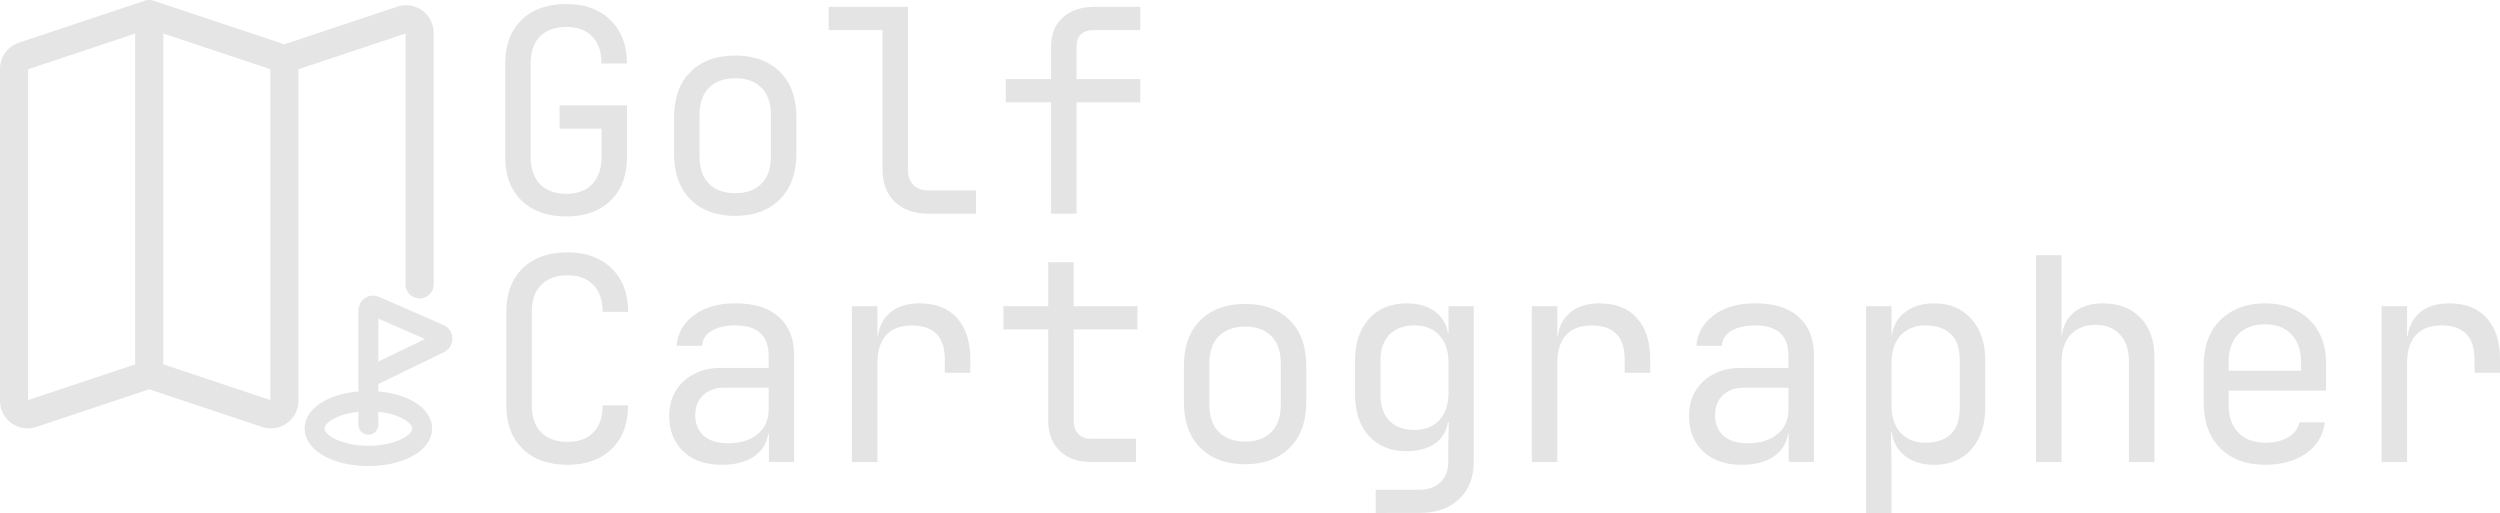
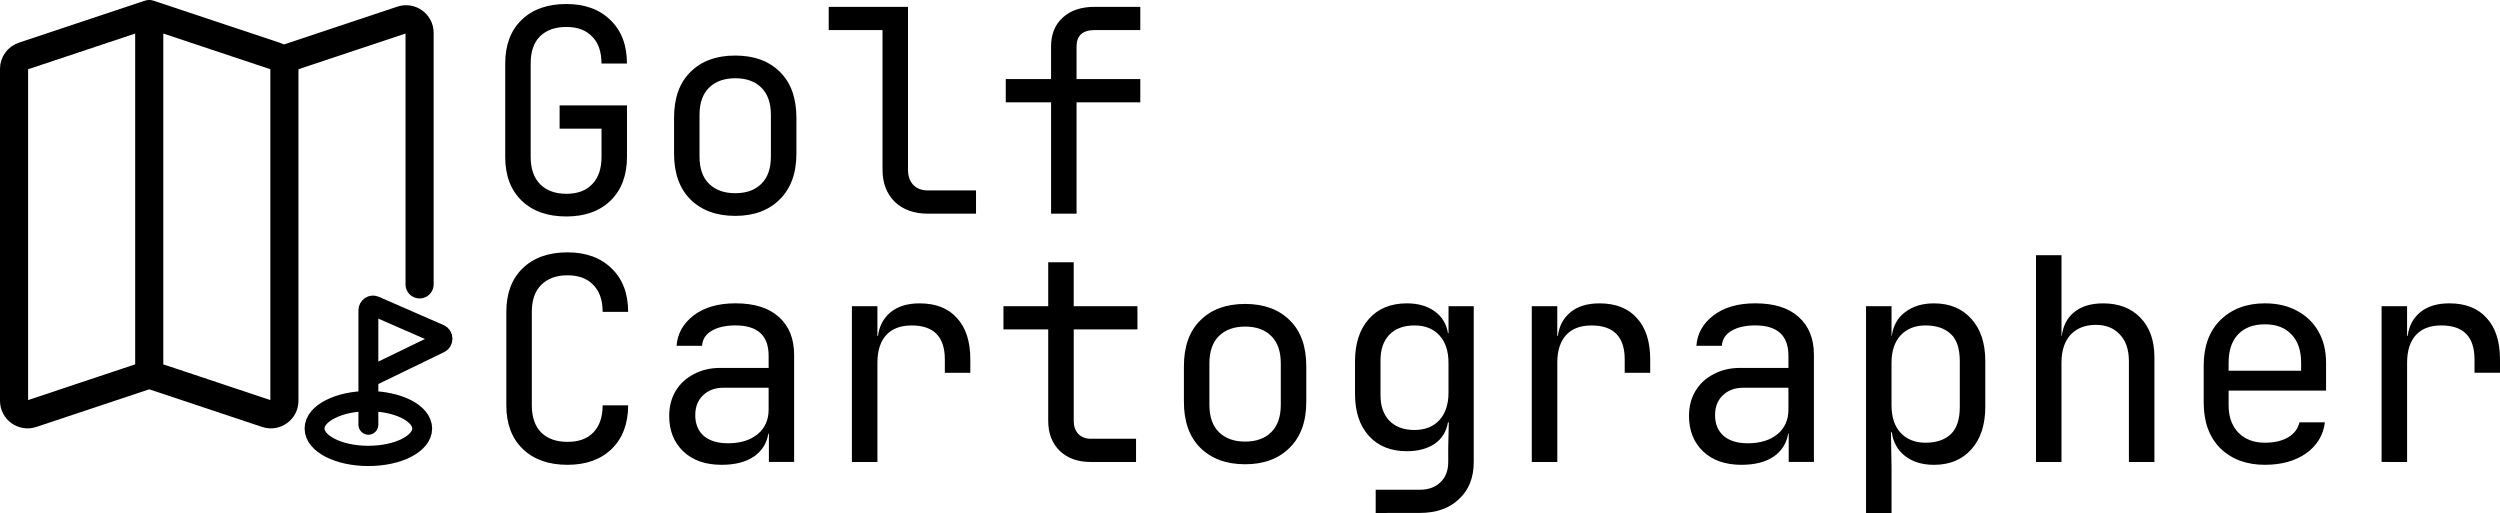
<svg xmlns="http://www.w3.org/2000/svg" width="117.672" height="24.145" stroke-width="1.5" viewBox="0 0 117.672 24.145" fill="none" color="#000000" version="1.1" id="svg2" xml:space="preserve">
  <defs id="defs2" />
  <g id="g5" transform="matrix(1.06043,0,0,1.060342,-2.519845,-2.643704)" style="stroke-width:1.415">
    <g id="g3" transform="matrix(0.3412628,0,0,0.3475212,14.63182,15.08627)" style="display:inline;stroke-width:4.108">
-       <path d="m 12,18 v -6 m 0,0 V 3.41 c 0,-0.431 0.44,-0.721 0.836,-0.551 l 8.444,3.619 c 0.475,0.203 0.488,0.871 0.022,1.093 z" stroke="#000000" stroke-width="3.201" stroke-linecap="round" stroke-linejoin="round" id="path1" style="display:inline;stroke-width:2.587;stroke-dasharray:none;stroke:#e5e5e5;stroke-opacity:1" />
-       <path d="m 12,22 c 3.866,0 7,-1.567 7,-3.5 C 19,16.567 15.866,15 12,15 8.134,15 5,16.567 5,18.5 5,20.433 8.134,22 12,22 Z" stroke="#000000" stroke-width="3.201" stroke-linecap="round" stroke-linejoin="round" id="path2" style="display:inline;stroke-width:2.587;stroke-dasharray:none;stroke:#e5e5e5;stroke-opacity:1" />
+       <path d="m 12,18 v -6 m 0,0 V 3.41 c 0,-0.431 0.44,-0.721 0.836,-0.551 l 8.444,3.619 c 0.475,0.203 0.488,0.871 0.022,1.093 z" stroke="#000000" stroke-width="3.201" stroke-linecap="round" stroke-linejoin="round" id="path1" style="display:inline;stroke-width:2.587;stroke-dasharray:none" />
+       <path d="m 12,22 c 3.866,0 7,-1.567 7,-3.5 C 19,16.567 15.866,15 12,15 8.134,15 5,16.567 5,18.5 5,20.433 8.134,22 12,22 Z" stroke="#000000" stroke-width="3.201" stroke-linecap="round" stroke-linejoin="round" id="path2" style="display:inline;stroke-width:2.587;stroke-dasharray:none" />
    </g>
    <g id="g4" transform="translate(-24.75,11.36701)" style="stroke-width:1.415">
-       <path d="M 33.75,7.75 28.54,9.487 C 28.151,9.616 27.75,9.327 27.75,8.918 V -5.818 c 0,-0.258 0.165,-0.488 0.41,-0.569 L 33.75,-8.25 m 0,16 5.21,1.737 C 39.349,9.616 39.75,9.327 39.75,8.918 V -5.818 c 0,-0.258 -0.165,-0.488 -0.41,-0.569 L 33.75,-8.25 m 0,16 v -16" stroke="#000000" stroke-width="1.5" stroke-linecap="round" stroke-linejoin="round" id="path1-7" style="stroke-width:1.248;stroke-dasharray:none;stroke:#e5e5e5;stroke-opacity:1" />
-       <path d="m 39.75,-6.25 5.21,-1.737 c 0.389,-0.13 0.79,0.16 0.79,0.569 V 3.75" stroke="#000000" stroke-width="1.5" stroke-linecap="round" stroke-linejoin="round" id="path2-5" style="stroke-width:1.248;stroke-dasharray:none;stroke:#e5e5e5;stroke-opacity:1" />
+       <path d="M 33.75,7.75 28.54,9.487 C 28.151,9.616 27.75,9.327 27.75,8.918 V -5.818 c 0,-0.258 0.165,-0.488 0.41,-0.569 L 33.75,-8.25 m 0,16 5.21,1.737 C 39.349,9.616 39.75,9.327 39.75,8.918 V -5.818 c 0,-0.258 -0.165,-0.488 -0.41,-0.569 L 33.75,-8.25 m 0,16 v -16" stroke="#000000" stroke-width="1.5" stroke-linecap="round" stroke-linejoin="round" id="path1-7" style="stroke-width:1.248;stroke-dasharray:none" />
+       <path d="m 39.75,-6.25 5.21,-1.737 c 0.389,-0.13 0.79,0.16 0.79,0.569 V 3.75" stroke="#000000" stroke-width="1.5" stroke-linecap="round" stroke-linejoin="round" id="path2-5" style="stroke-width:1.248;stroke-dasharray:none" />
    </g>
  </g>
  <g id="g6" transform="translate(-2.5978,-1.811056)">
-     <path id="text4" style="font-size:13.333px;font-family:'JetBrainsMono Nerd Font';-inkscape-font-specification:'JetBrainsMono Nerd Font';baseline-shift:baseline;fill:#e4e4e4;stroke-width:0.945;stroke-linecap:round;stroke:none;stroke-opacity:1;fill-opacity:1" d="m 29.256,2 c -0.889,0 -1.59,0.248 -2.105,0.746 -0.516,0.498 -0.773,1.184 -0.773,2.055 v 4.398 c 0,0.871 0.258,1.557 0.773,2.055 C 27.666,11.752 28.367,12 29.256,12 c 0.871,0 1.565,-0.248 2.08,-0.746 0.516,-0.507 0.773,-1.192 0.773,-2.055 V 6.773 H 28.938 v 1.094 h 1.973 v 1.332 c 0,0.551 -0.146,0.979 -0.439,1.281 -0.284,0.302 -0.69,0.453 -1.215,0.453 -0.524,0 -0.936,-0.151 -1.238,-0.453 C 27.724,10.178 27.576,9.75 27.576,9.199 V 4.787 c 0,-0.551 0.148,-0.974 0.441,-1.268 0.302,-0.293 0.714,-0.439 1.238,-0.439 0.524,0 0.93,0.151 1.215,0.453 0.293,0.293 0.439,0.716 0.439,1.268 h 1.199 c 0,-0.862 -0.258,-1.543 -0.773,-2.041 C 30.82,2.253 30.127,2 29.256,2 Z m 12.348,0.133 v 1.094 h 2.533 v 6.574 c 0,0.622 0.19,1.124 0.572,1.506 0.391,0.373 0.912,0.561 1.561,0.561 h 2.268 v -1.094 h -2.268 c -0.284,0 -0.511,-0.085 -0.68,-0.254 -0.169,-0.178 -0.254,-0.417 -0.254,-0.719 V 2.133 Z m 12.52,0 c -0.64,0 -1.141,0.17 -1.506,0.508 C 52.253,2.97 52.07,3.422 52.07,4 V 5.533 H 49.938 v 1.094 h 2.133 v 5.24 h 1.199 V 6.627 h 3 v -1.094 h -3 V 4 c 0,-0.516 0.285,-0.773 0.854,-0.773 h 2.146 v -1.094 z M 37.203,4.426 c -0.889,0 -1.592,0.258 -2.107,0.773 -0.516,0.507 -0.771,1.227 -0.771,2.16 v 1.68 c 0,0.924 0.256,1.645 0.771,2.16 0.524,0.516 1.227,0.773 2.107,0.773 0.88,0 1.578,-0.258 2.094,-0.773 0.524,-0.516 0.787,-1.236 0.787,-2.16 V 7.359 c 0,-0.933 -0.258,-1.653 -0.773,-2.16 C 38.795,4.684 38.092,4.426 37.203,4.426 Z m 0,1.068 c 0.524,0 0.933,0.146 1.227,0.439 0.302,0.293 0.453,0.724 0.453,1.293 v 1.947 c 0,0.569 -0.151,1 -0.453,1.293 -0.293,0.293 -0.702,0.439 -1.227,0.439 -0.516,0 -0.924,-0.146 -1.227,-0.439 C 35.674,10.173 35.523,9.743 35.523,9.174 V 7.227 c 0,-0.569 0.151,-1 0.453,-1.293 0.302,-0.293 0.711,-0.439 1.227,-0.439 z" />
-     <path d="m 29.31,23.689 q -1.333,0 -2.107,-0.747 -0.773,-0.747 -0.773,-2.053 v -4.4 q 0,-1.307 0.773,-2.053 0.773,-0.747 2.107,-0.747 1.307,0 2.08,0.76 0.773,0.747 0.773,2.04 h -1.2 q 0,-0.827 -0.44,-1.267 -0.427,-0.453 -1.213,-0.453 -0.787,0 -1.24,0.453 -0.44,0.44 -0.44,1.267 v 4.4 q 0,0.827 0.44,1.28 0.453,0.44 1.24,0.44 0.787,0 1.213,-0.44 0.44,-0.453 0.44,-1.28 h 1.2 q 0,1.293 -0.773,2.053 -0.773,0.747 -2.08,0.747 z m 7.253,0 q -1.133,0 -1.8,-0.627 -0.667,-0.64 -0.667,-1.667 0,-0.68 0.307,-1.187 0.307,-0.507 0.853,-0.787 0.547,-0.293 1.253,-0.293 h 2.267 v -0.573 q 0,-1.427 -1.56,-1.427 -0.693,0 -1.12,0.253 -0.427,0.253 -0.453,0.707 h -1.2 q 0.067,-0.867 0.8,-1.427 0.747,-0.573 1.973,-0.573 1.333,0 2.04,0.64 0.72,0.64 0.72,1.787 v 5.04 h -1.187 v -1.333 h -0.027 q -0.107,0.68 -0.68,1.08 -0.573,0.387 -1.52,0.387 z m 0.293,-1.013 q 0.88,0 1.4,-0.427 0.52,-0.427 0.52,-1.16 v -1.027 h -2.133 q -0.587,0 -0.96,0.36 -0.36,0.347 -0.36,0.933 0,0.613 0.4,0.973 0.413,0.347 1.133,0.347 z m 5.84,0.88 v -7.333 h 1.2 v 1.4 h 0.027 q 0.093,-0.707 0.6,-1.12 0.507,-0.413 1.36,-0.413 1.147,0 1.76,0.693 0.627,0.68 0.627,1.947 v 0.627 h -1.2 v -0.627 q 0,-1.6 -1.56,-1.6 -0.787,0 -1.2,0.453 -0.413,0.453 -0.413,1.307 v 4.667 z m 11.24,0 q -0.907,0 -1.453,-0.52 -0.547,-0.533 -0.547,-1.413 v -4.307 h -2.107 v -1.093 h 2.107 v -2.067 h 1.2 v 2.067 h 3 v 1.093 H 53.137 v 4.307 q 0,0.373 0.213,0.613 0.227,0.227 0.587,0.227 h 2.133 v 1.093 z m 7.267,0.107 q -1.32,0 -2.107,-0.773 -0.773,-0.773 -0.773,-2.16 v -1.68 q 0,-1.4 0.773,-2.16 0.773,-0.773 2.107,-0.773 1.333,0 2.107,0.773 0.773,0.76 0.773,2.16 v 1.68 q 0,1.387 -0.787,2.16 -0.773,0.773 -2.093,0.773 z m 0,-1.067 q 0.787,0 1.227,-0.44 0.453,-0.44 0.453,-1.293 v -1.947 q 0,-0.853 -0.453,-1.293 -0.44,-0.44 -1.227,-0.44 -0.773,0 -1.227,0.44 -0.453,0.44 -0.453,1.293 v 1.947 q 0,0.853 0.453,1.293 0.453,0.44 1.227,0.44 z m 6.147,3.36 v -1.093 h 2.067 q 0.627,0 0.987,-0.36 0.36,-0.347 0.36,-0.947 v -0.667 l 0.027,-1.2 h -0.04 q -0.107,0.653 -0.627,1.013 -0.52,0.347 -1.307,0.347 -1.133,0 -1.787,-0.72 -0.653,-0.72 -0.653,-1.973 v -1.547 q 0,-1.253 0.653,-1.987 0.653,-0.733 1.787,-0.733 0.787,0 1.307,0.373 0.52,0.373 0.627,1.027 h 0.027 v -1.267 h 1.187 v 7.333 q 0,1.107 -0.693,1.747 -0.68,0.653 -1.867,0.653 z m 1.827,-3.907 q 0.747,0 1.173,-0.467 0.427,-0.467 0.427,-1.293 v -1.4 q 0,-0.827 -0.427,-1.293 -0.427,-0.467 -1.173,-0.467 -0.76,0 -1.187,0.44 -0.413,0.44 -0.413,1.187 v 1.667 q 0,0.747 0.413,1.187 0.427,0.44 1.187,0.44 z m 5.52,1.507 v -7.333 h 1.2 v 1.4 h 0.027 q 0.093,-0.707 0.6,-1.12 0.507,-0.413 1.36,-0.413 1.147,0 1.76,0.693 0.627,0.68 0.627,1.947 v 0.627 h -1.2 v -0.627 q 0,-1.6 -1.56,-1.6 -0.787,0 -1.2,0.453 -0.413,0.453 -0.413,1.307 v 4.667 z m 9.867,0.133 q -1.133,0 -1.8,-0.627 -0.667,-0.64 -0.667,-1.667 0,-0.68 0.307,-1.187 0.307,-0.507 0.853,-0.787 0.547,-0.293 1.253,-0.293 h 2.267 v -0.573 q 0,-1.427 -1.56,-1.427 -0.693,0 -1.12,0.253 -0.427,0.253 -0.453,0.707 h -1.2 q 0.067,-0.867 0.8,-1.427 0.747,-0.573 1.973,-0.573 1.333,0 2.04,0.64 0.72,0.64 0.72,1.787 v 5.04 h -1.187 v -1.333 h -0.027 q -0.107,0.68 -0.68,1.08 -0.573,0.387 -1.52,0.387 z m 0.293,-1.013 q 0.88,0 1.4,-0.427 0.52,-0.427 0.52,-1.16 v -1.027 h -2.133 q -0.587,0 -0.96,0.36 -0.36,0.347 -0.36,0.933 0,0.613 0.4,0.973 0.413,0.347 1.133,0.347 z m 5.573,3.28 v -9.733 h 1.2 v 1.4 h 0.013 q 0.093,-0.72 0.627,-1.12 0.533,-0.413 1.36,-0.413 1.107,0 1.76,0.733 0.653,0.72 0.653,1.987 v 2.147 q 0,1.267 -0.653,2 -0.653,0.733 -1.76,0.733 -0.827,0 -1.36,-0.413 -0.533,-0.413 -0.627,-1.12 h -0.04 l 0.027,1.667 v 2.133 z m 2.8,-3.307 q 0.76,0 1.187,-0.4 Q 94.843,21.849 94.843,20.956 V 18.822 q 0,-0.907 -0.427,-1.293 -0.427,-0.4 -1.187,-0.4 -0.733,0 -1.173,0.467 -0.427,0.467 -0.427,1.293 v 2 q 0,0.827 0.427,1.293 0.44,0.467 1.173,0.467 z m 5.2,0.907 v -9.733 h 1.2 v 3.8 h 0.013 q 0.093,-0.733 0.6,-1.133 0.507,-0.4 1.347,-0.4 1.107,0 1.76,0.68 0.653,0.68 0.653,1.853 v 4.933 h -1.2 V 18.822 q 0,-0.827 -0.427,-1.267 -0.413,-0.453 -1.133,-0.453 -0.747,0 -1.187,0.467 -0.427,0.467 -0.427,1.32 v 4.667 z m 10.773,0.133 q -1.293,0 -2.093,-0.773 -0.787,-0.787 -0.787,-2.16 v -1.733 q 0,-1.373 0.787,-2.147 0.8,-0.787 2.093,-0.787 0.867,0 1.507,0.347 0.653,0.347 1.013,0.973 0.36,0.627 0.36,1.48 v 1.307 h -4.587 v 0.693 q 0,0.813 0.467,1.293 0.467,0.467 1.24,0.467 0.667,0 1.093,-0.253 0.44,-0.267 0.533,-0.707 h 1.2 q -0.12,0.92 -0.893,1.467 -0.773,0.533 -1.933,0.533 z m -1.707,-4.427 h 3.413 v -0.373 q 0,-0.867 -0.453,-1.333 -0.44,-0.48 -1.253,-0.48 -0.813,0 -1.267,0.48 -0.44,0.467 -0.44,1.333 z m 7.2,4.293 v -7.333 h 1.2 v 1.4 h 0.027 q 0.093,-0.707 0.6,-1.12 0.507,-0.413 1.36,-0.413 1.147,0 1.76,0.693 0.627,0.68 0.627,1.947 v 0.627 h -1.2 v -0.627 q 0,-1.6 -1.56,-1.6 -0.787,0 -1.2,0.453 -0.413,0.453 -0.413,1.307 v 4.667 z" id="text4-9" style="font-size:13.333px;font-family:'JetBrainsMono Nerd Font';-inkscape-font-specification:'JetBrainsMono Nerd Font';fill:#e4e4e4;stroke-width:0.945;stroke-linecap:round;stroke:none;stroke-opacity:1;fill-opacity:1" aria-label="Cartographer" />
+     <path id="text4" style="font-size:13.333px;font-family:'JetBrainsMono Nerd Font';-inkscape-font-specification:'JetBrainsMono Nerd Font';baseline-shift:baseline;fill:#000000;stroke-width:0.945;stroke-linecap:round" d="m 29.256,2 c -0.889,0 -1.59,0.248 -2.105,0.746 -0.516,0.498 -0.773,1.184 -0.773,2.055 v 4.398 c 0,0.871 0.258,1.557 0.773,2.055 C 27.666,11.752 28.367,12 29.256,12 c 0.871,0 1.565,-0.248 2.08,-0.746 0.516,-0.507 0.773,-1.192 0.773,-2.055 V 6.773 H 28.938 v 1.094 h 1.973 v 1.332 c 0,0.551 -0.146,0.979 -0.439,1.281 -0.284,0.302 -0.69,0.453 -1.215,0.453 -0.524,0 -0.936,-0.151 -1.238,-0.453 C 27.724,10.178 27.576,9.75 27.576,9.199 V 4.787 c 0,-0.551 0.148,-0.974 0.441,-1.268 0.302,-0.293 0.714,-0.439 1.238,-0.439 0.524,0 0.93,0.151 1.215,0.453 0.293,0.293 0.439,0.716 0.439,1.268 h 1.199 c 0,-0.862 -0.258,-1.543 -0.773,-2.041 C 30.82,2.253 30.127,2 29.256,2 Z m 12.348,0.133 v 1.094 h 2.533 v 6.574 c 0,0.622 0.19,1.124 0.572,1.506 0.391,0.373 0.912,0.561 1.561,0.561 h 2.268 v -1.094 h -2.268 c -0.284,0 -0.511,-0.085 -0.68,-0.254 -0.169,-0.178 -0.254,-0.417 -0.254,-0.719 V 2.133 Z m 12.52,0 c -0.64,0 -1.141,0.17 -1.506,0.508 C 52.253,2.97 52.07,3.422 52.07,4 V 5.533 H 49.938 v 1.094 h 2.133 v 5.24 h 1.199 V 6.627 h 3 v -1.094 h -3 V 4 c 0,-0.516 0.285,-0.773 0.854,-0.773 h 2.146 v -1.094 z M 37.203,4.426 c -0.889,0 -1.592,0.258 -2.107,0.773 -0.516,0.507 -0.771,1.227 -0.771,2.16 v 1.68 c 0,0.924 0.256,1.645 0.771,2.16 0.524,0.516 1.227,0.773 2.107,0.773 0.88,0 1.578,-0.258 2.094,-0.773 0.524,-0.516 0.787,-1.236 0.787,-2.16 V 7.359 c 0,-0.933 -0.258,-1.653 -0.773,-2.16 C 38.795,4.684 38.092,4.426 37.203,4.426 Z m 0,1.068 c 0.524,0 0.933,0.146 1.227,0.439 0.302,0.293 0.453,0.724 0.453,1.293 v 1.947 c 0,0.569 -0.151,1 -0.453,1.293 -0.293,0.293 -0.702,0.439 -1.227,0.439 -0.516,0 -0.924,-0.146 -1.227,-0.439 C 35.674,10.173 35.523,9.743 35.523,9.174 V 7.227 c 0,-0.569 0.151,-1 0.453,-1.293 0.302,-0.293 0.711,-0.439 1.227,-0.439 z" />
+     <path d="m 29.31,23.689 q -1.333,0 -2.107,-0.747 -0.773,-0.747 -0.773,-2.053 v -4.4 q 0,-1.307 0.773,-2.053 0.773,-0.747 2.107,-0.747 1.307,0 2.08,0.76 0.773,0.747 0.773,2.04 h -1.2 q 0,-0.827 -0.44,-1.267 -0.427,-0.453 -1.213,-0.453 -0.787,0 -1.24,0.453 -0.44,0.44 -0.44,1.267 v 4.4 q 0,0.827 0.44,1.28 0.453,0.44 1.24,0.44 0.787,0 1.213,-0.44 0.44,-0.453 0.44,-1.28 h 1.2 q 0,1.293 -0.773,2.053 -0.773,0.747 -2.08,0.747 z m 7.253,0 q -1.133,0 -1.8,-0.627 -0.667,-0.64 -0.667,-1.667 0,-0.68 0.307,-1.187 0.307,-0.507 0.853,-0.787 0.547,-0.293 1.253,-0.293 h 2.267 v -0.573 q 0,-1.427 -1.56,-1.427 -0.693,0 -1.12,0.253 -0.427,0.253 -0.453,0.707 h -1.2 q 0.067,-0.867 0.8,-1.427 0.747,-0.573 1.973,-0.573 1.333,0 2.04,0.64 0.72,0.64 0.72,1.787 v 5.04 h -1.187 v -1.333 h -0.027 q -0.107,0.68 -0.68,1.08 -0.573,0.387 -1.52,0.387 z m 0.293,-1.013 q 0.88,0 1.4,-0.427 0.52,-0.427 0.52,-1.16 v -1.027 h -2.133 q -0.587,0 -0.96,0.36 -0.36,0.347 -0.36,0.933 0,0.613 0.4,0.973 0.413,0.347 1.133,0.347 z m 5.84,0.88 v -7.333 h 1.2 v 1.4 h 0.027 q 0.093,-0.707 0.6,-1.12 0.507,-0.413 1.36,-0.413 1.147,0 1.76,0.693 0.627,0.68 0.627,1.947 v 0.627 h -1.2 v -0.627 q 0,-1.6 -1.56,-1.6 -0.787,0 -1.2,0.453 -0.413,0.453 -0.413,1.307 v 4.667 z m 11.24,0 q -0.907,0 -1.453,-0.52 -0.547,-0.533 -0.547,-1.413 v -4.307 h -2.107 v -1.093 h 2.107 v -2.067 h 1.2 v 2.067 h 3 v 1.093 H 53.137 v 4.307 q 0,0.373 0.213,0.613 0.227,0.227 0.587,0.227 h 2.133 v 1.093 z m 7.267,0.107 q -1.32,0 -2.107,-0.773 -0.773,-0.773 -0.773,-2.16 v -1.68 q 0,-1.4 0.773,-2.16 0.773,-0.773 2.107,-0.773 1.333,0 2.107,0.773 0.773,0.76 0.773,2.16 v 1.68 q 0,1.387 -0.787,2.16 -0.773,0.773 -2.093,0.773 z m 0,-1.067 q 0.787,0 1.227,-0.44 0.453,-0.44 0.453,-1.293 v -1.947 q 0,-0.853 -0.453,-1.293 -0.44,-0.44 -1.227,-0.44 -0.773,0 -1.227,0.44 -0.453,0.44 -0.453,1.293 v 1.947 q 0,0.853 0.453,1.293 0.453,0.44 1.227,0.44 z m 6.147,3.36 v -1.093 h 2.067 q 0.627,0 0.987,-0.36 0.36,-0.347 0.36,-0.947 v -0.667 l 0.027,-1.2 h -0.04 q -0.107,0.653 -0.627,1.013 -0.52,0.347 -1.307,0.347 -1.133,0 -1.787,-0.72 -0.653,-0.72 -0.653,-1.973 v -1.547 q 0,-1.253 0.653,-1.987 0.653,-0.733 1.787,-0.733 0.787,0 1.307,0.373 0.52,0.373 0.627,1.027 h 0.027 v -1.267 h 1.187 v 7.333 q 0,1.107 -0.693,1.747 -0.68,0.653 -1.867,0.653 z m 1.827,-3.907 q 0.747,0 1.173,-0.467 0.427,-0.467 0.427,-1.293 v -1.4 q 0,-0.827 -0.427,-1.293 -0.427,-0.467 -1.173,-0.467 -0.76,0 -1.187,0.44 -0.413,0.44 -0.413,1.187 v 1.667 q 0,0.747 0.413,1.187 0.427,0.44 1.187,0.44 z m 5.52,1.507 v -7.333 h 1.2 v 1.4 h 0.027 q 0.093,-0.707 0.6,-1.12 0.507,-0.413 1.36,-0.413 1.147,0 1.76,0.693 0.627,0.68 0.627,1.947 v 0.627 h -1.2 v -0.627 q 0,-1.6 -1.56,-1.6 -0.787,0 -1.2,0.453 -0.413,0.453 -0.413,1.307 v 4.667 z m 9.867,0.133 q -1.133,0 -1.8,-0.627 -0.667,-0.64 -0.667,-1.667 0,-0.68 0.307,-1.187 0.307,-0.507 0.853,-0.787 0.547,-0.293 1.253,-0.293 h 2.267 v -0.573 q 0,-1.427 -1.56,-1.427 -0.693,0 -1.12,0.253 -0.427,0.253 -0.453,0.707 h -1.2 q 0.067,-0.867 0.8,-1.427 0.747,-0.573 1.973,-0.573 1.333,0 2.04,0.64 0.72,0.64 0.72,1.787 v 5.04 h -1.187 v -1.333 h -0.027 q -0.107,0.68 -0.68,1.08 -0.573,0.387 -1.52,0.387 z m 0.293,-1.013 q 0.88,0 1.4,-0.427 0.52,-0.427 0.52,-1.16 v -1.027 h -2.133 q -0.587,0 -0.96,0.36 -0.36,0.347 -0.36,0.933 0,0.613 0.4,0.973 0.413,0.347 1.133,0.347 z m 5.573,3.28 v -9.733 h 1.2 v 1.4 h 0.013 q 0.093,-0.72 0.627,-1.12 0.533,-0.413 1.36,-0.413 1.107,0 1.76,0.733 0.653,0.72 0.653,1.987 v 2.147 q 0,1.267 -0.653,2 -0.653,0.733 -1.76,0.733 -0.827,0 -1.36,-0.413 -0.533,-0.413 -0.627,-1.12 h -0.04 l 0.027,1.667 v 2.133 z m 2.8,-3.307 q 0.76,0 1.187,-0.4 Q 94.843,21.849 94.843,20.956 V 18.822 q 0,-0.907 -0.427,-1.293 -0.427,-0.4 -1.187,-0.4 -0.733,0 -1.173,0.467 -0.427,0.467 -0.427,1.293 v 2 q 0,0.827 0.427,1.293 0.44,0.467 1.173,0.467 z m 5.2,0.907 v -9.733 h 1.2 v 3.8 h 0.013 q 0.093,-0.733 0.6,-1.133 0.507,-0.4 1.347,-0.4 1.107,0 1.76,0.68 0.653,0.68 0.653,1.853 v 4.933 h -1.2 V 18.822 q 0,-0.827 -0.427,-1.267 -0.413,-0.453 -1.133,-0.453 -0.747,0 -1.187,0.467 -0.427,0.467 -0.427,1.32 v 4.667 z m 10.773,0.133 q -1.293,0 -2.093,-0.773 -0.787,-0.787 -0.787,-2.16 v -1.733 q 0,-1.373 0.787,-2.147 0.8,-0.787 2.093,-0.787 0.867,0 1.507,0.347 0.653,0.347 1.013,0.973 0.36,0.627 0.36,1.48 v 1.307 h -4.587 v 0.693 q 0,0.813 0.467,1.293 0.467,0.467 1.24,0.467 0.667,0 1.093,-0.253 0.44,-0.267 0.533,-0.707 h 1.2 q -0.12,0.92 -0.893,1.467 -0.773,0.533 -1.933,0.533 z m -1.707,-4.427 h 3.413 v -0.373 q 0,-0.867 -0.453,-1.333 -0.44,-0.48 -1.253,-0.48 -0.813,0 -1.267,0.48 -0.44,0.467 -0.44,1.333 z m 7.2,4.293 v -7.333 h 1.2 v 1.4 h 0.027 q 0.093,-0.707 0.6,-1.12 0.507,-0.413 1.36,-0.413 1.147,0 1.76,0.693 0.627,0.68 0.627,1.947 v 0.627 h -1.2 v -0.627 q 0,-1.6 -1.56,-1.6 -0.787,0 -1.2,0.453 -0.413,0.453 -0.413,1.307 v 4.667 z" id="text4-9" style="font-size:13.333px;font-family:'JetBrainsMono Nerd Font';-inkscape-font-specification:'JetBrainsMono Nerd Font';fill:#000000;stroke-width:0.945;stroke-linecap:round" aria-label="Cartographer" />
  </g>
</svg>
